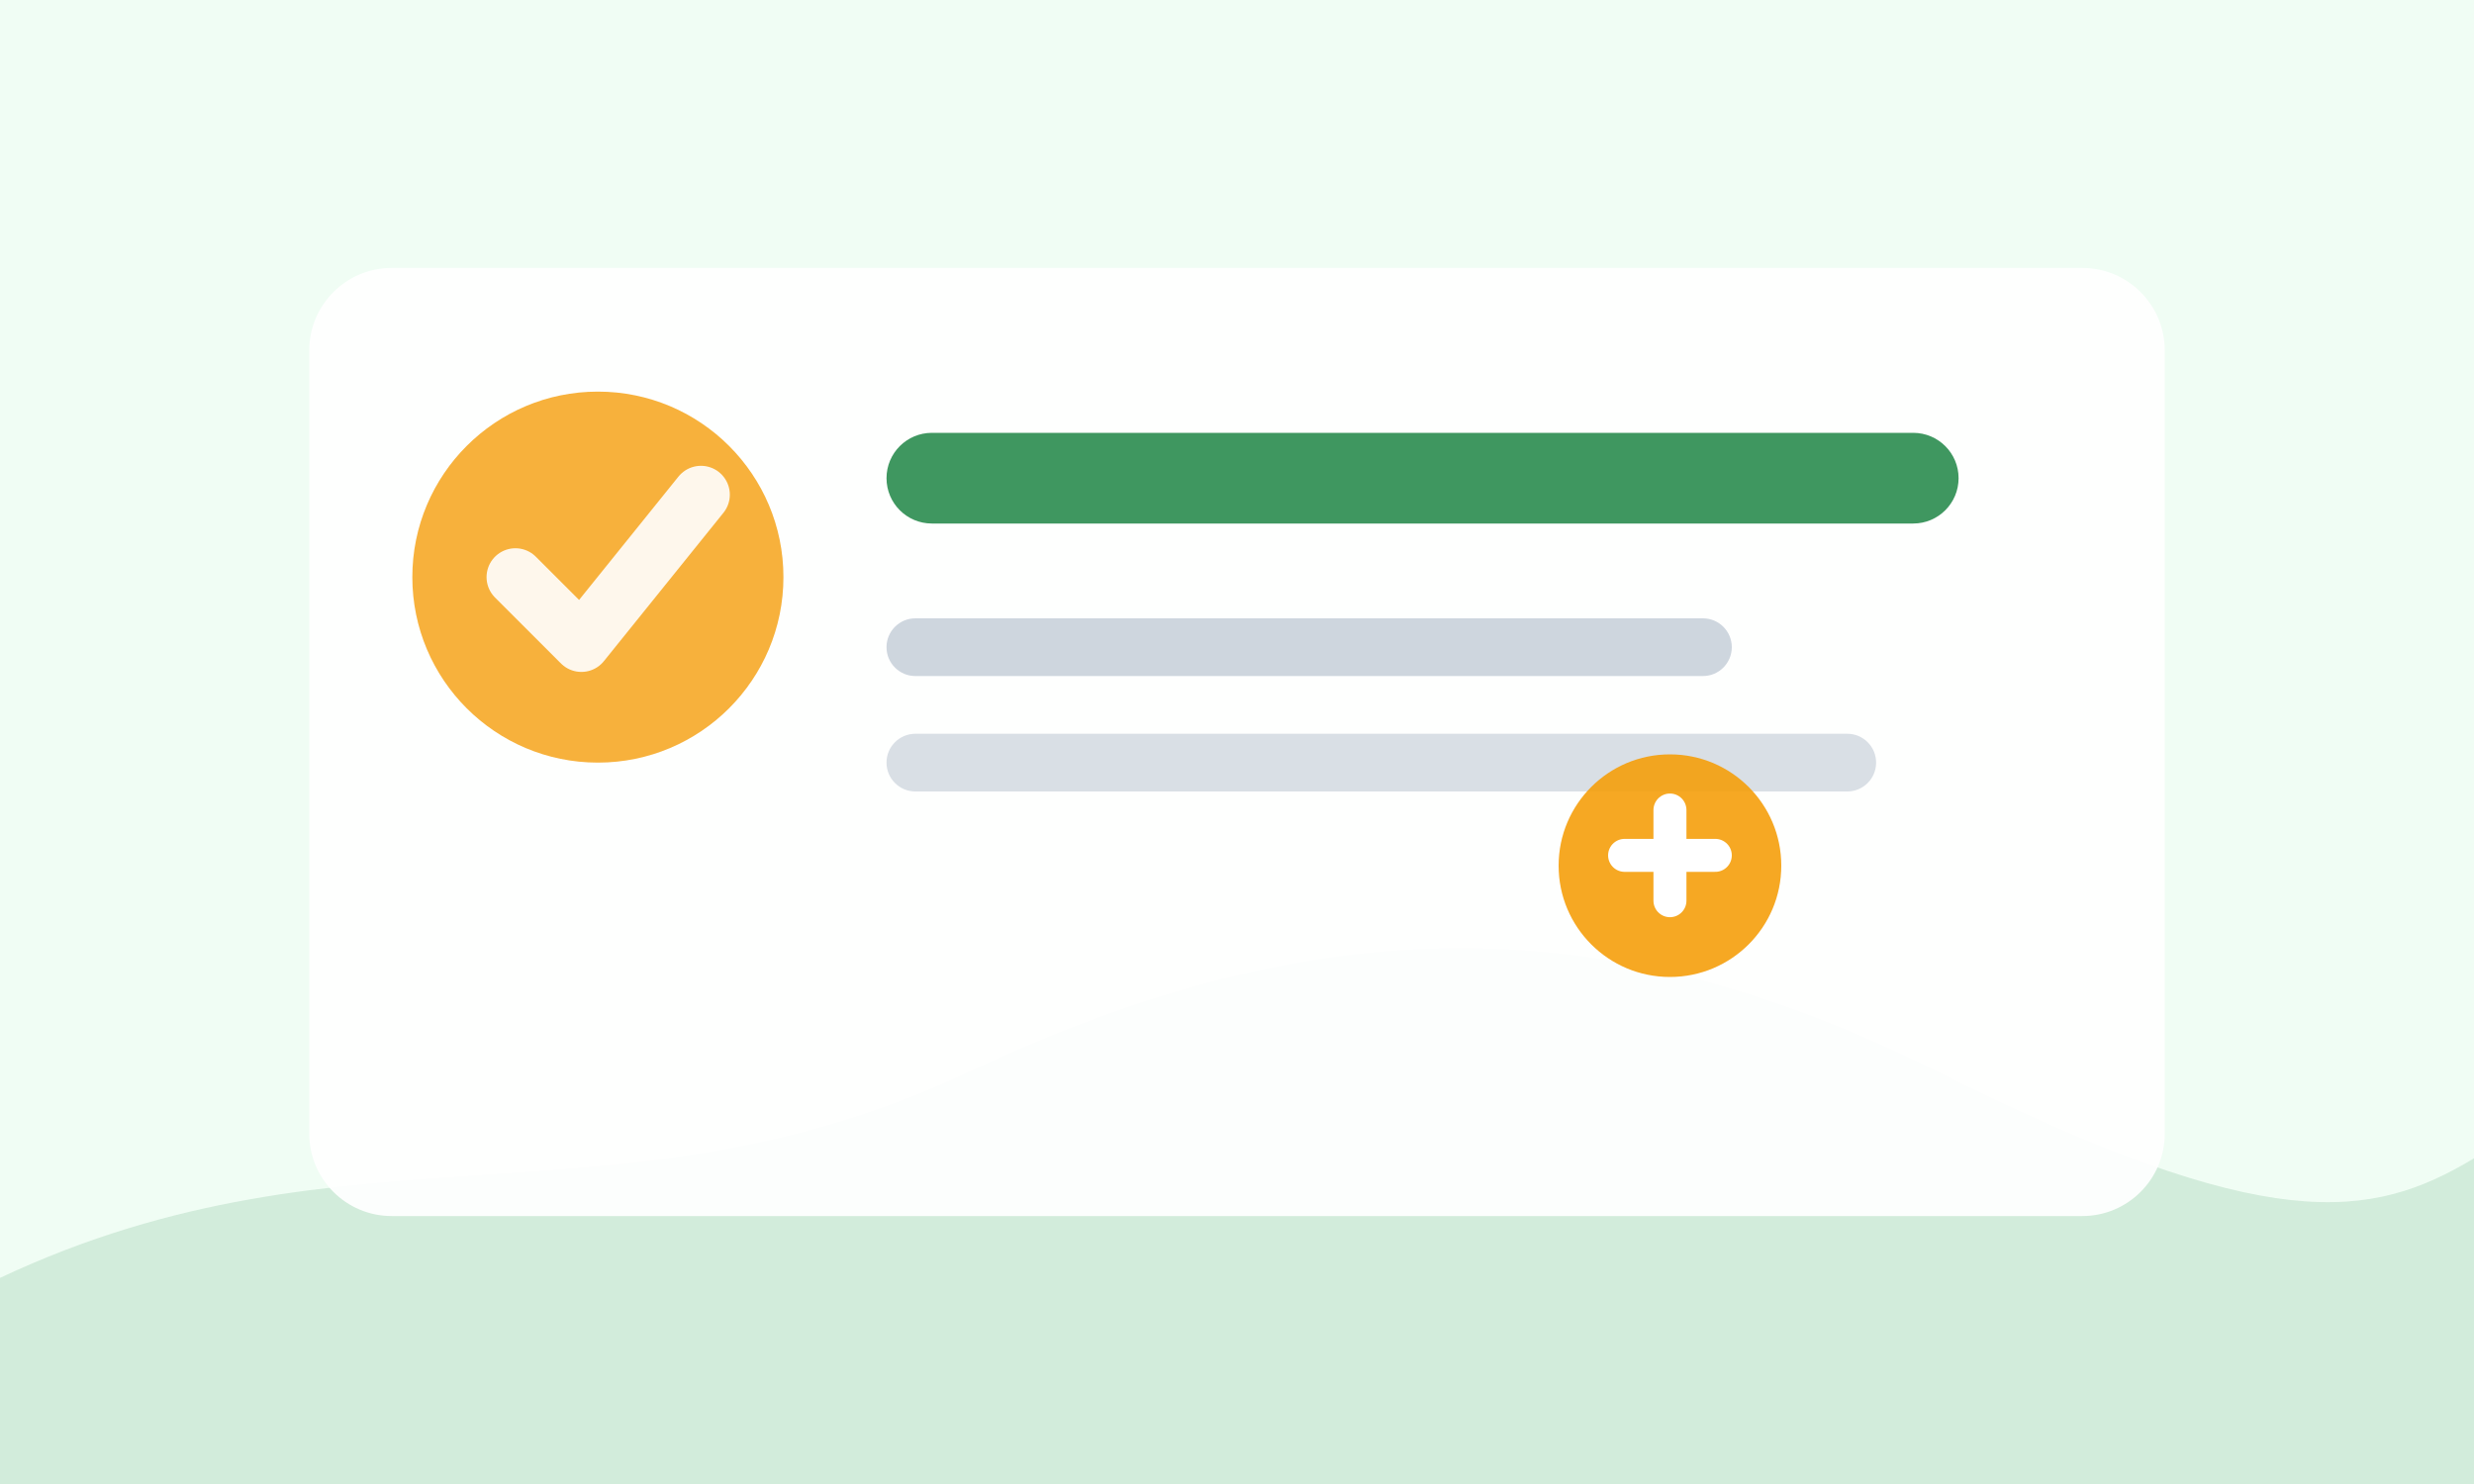
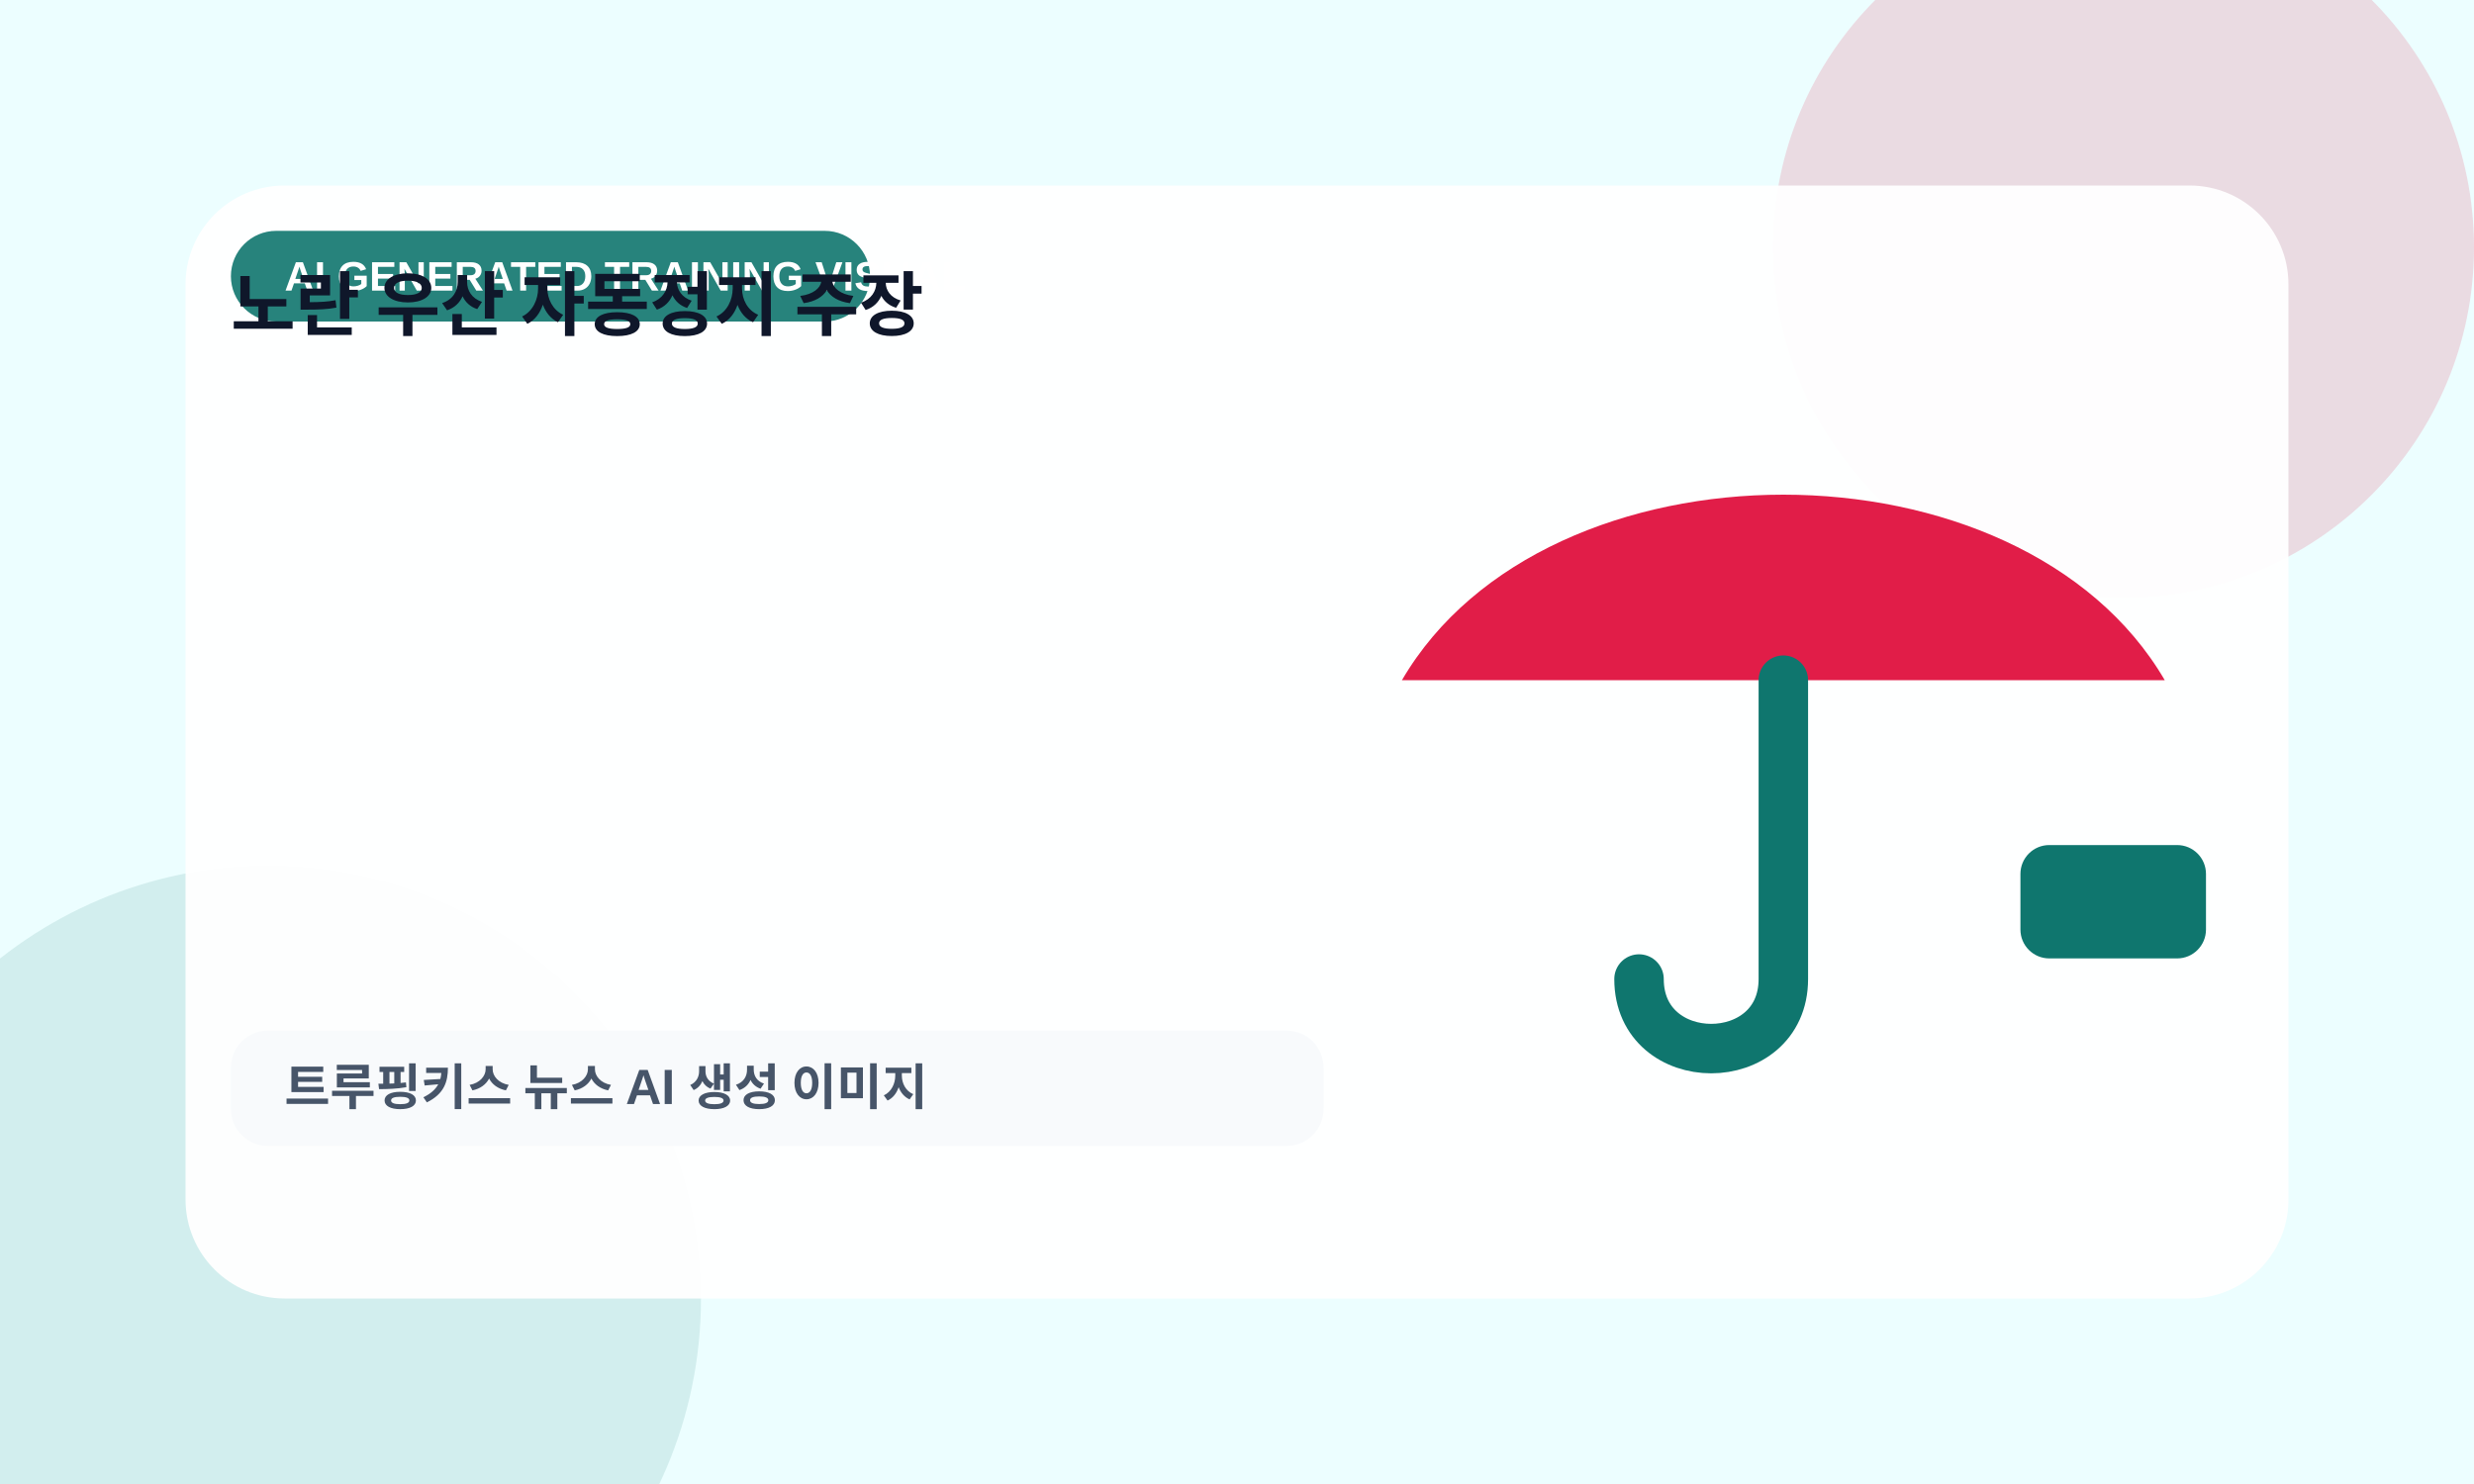
<svg xmlns="http://www.w3.org/2000/svg" viewBox="0 0 1200 720" role="img" aria-labelledby="title desc">
-   <rect width="1200" height="720" fill="#f0fdf4" />
-   <path d="M0 620C170 540 300 600 470 520s310-80 470 0 210 72 260 42v158H0z" fill="#15803d" opacity="0.14" />
-   <rect x="150" y="130" width="900" height="460" rx="40" fill="#fff" opacity="0.94" />
-   <circle cx="290" cy="280" r="90" fill="#f59e0b" opacity="0.8" />
-   <path d="M250 280l32 32 58-72" fill="none" stroke="#fff" stroke-width="28" stroke-linecap="round" stroke-linejoin="round" opacity="0.9" />
-   <rect x="430" y="210" width="520" height="44" rx="22" fill="#15803d" opacity="0.82" />
-   <rect x="430" y="300" width="410" height="28" rx="14" fill="#94a3b8" opacity="0.45" />
-   <rect x="430" y="356" width="480" height="28" rx="14" fill="#94a3b8" opacity="0.35" />
-   <g transform="translate(810 420)">
-     <circle cx="0" cy="0" r="54" fill="#f59e0b" opacity="0.9" />
-     <path d="M-22-5h44M0-27v44" stroke="#fff" stroke-width="16" stroke-linecap="round" />
-   </g>
+   <rect width="1200" height="720" fill="#ecfeff" />
+   <circle cx="1030" cy="120" r="170" fill="#e11d48" opacity=".16" />
+   <circle cx="130" cy="630" r="210" fill="#0f766e" opacity=".12" />
+   <rect x="90" y="90" width="1020" height="540" rx="48" fill="#fff" opacity=".95" />
+   <rect x="112" y="112" width="310" height="44" rx="22" fill="#0f766e" opacity=".9" />
+   <text x="138" y="141" font-family="Arial, sans-serif" font-size="20" font-weight="800" fill="#fff">AI GENERATED TRAINING VISUAL</text>
+   <text x="112" y="160" font-family="Arial, sans-serif" font-size="34" font-weight="800" fill="#0f172a">노란 우산 자동정지 주장</text>
+   <rect x="112" y="500" width="530" height="56" rx="18" fill="#f8fafc" />
+   <text x="138" y="536" font-family="Arial, sans-serif" font-size="24" font-weight="700" fill="#475569">트루핑키스 뉴스 AI 생성 이미지</text>
+   <path d="M680 330c70-120 300-120 370 0z" fill="#e11d48" />
+   <path d="M865 330v145c0 45-70 45-70 0" stroke="#0f766e" stroke-width="24" fill="none" stroke-linecap="round" />
+   <rect x="980" y="410" width="90" height="55" rx="14" fill="#0f766e" />
</svg>
